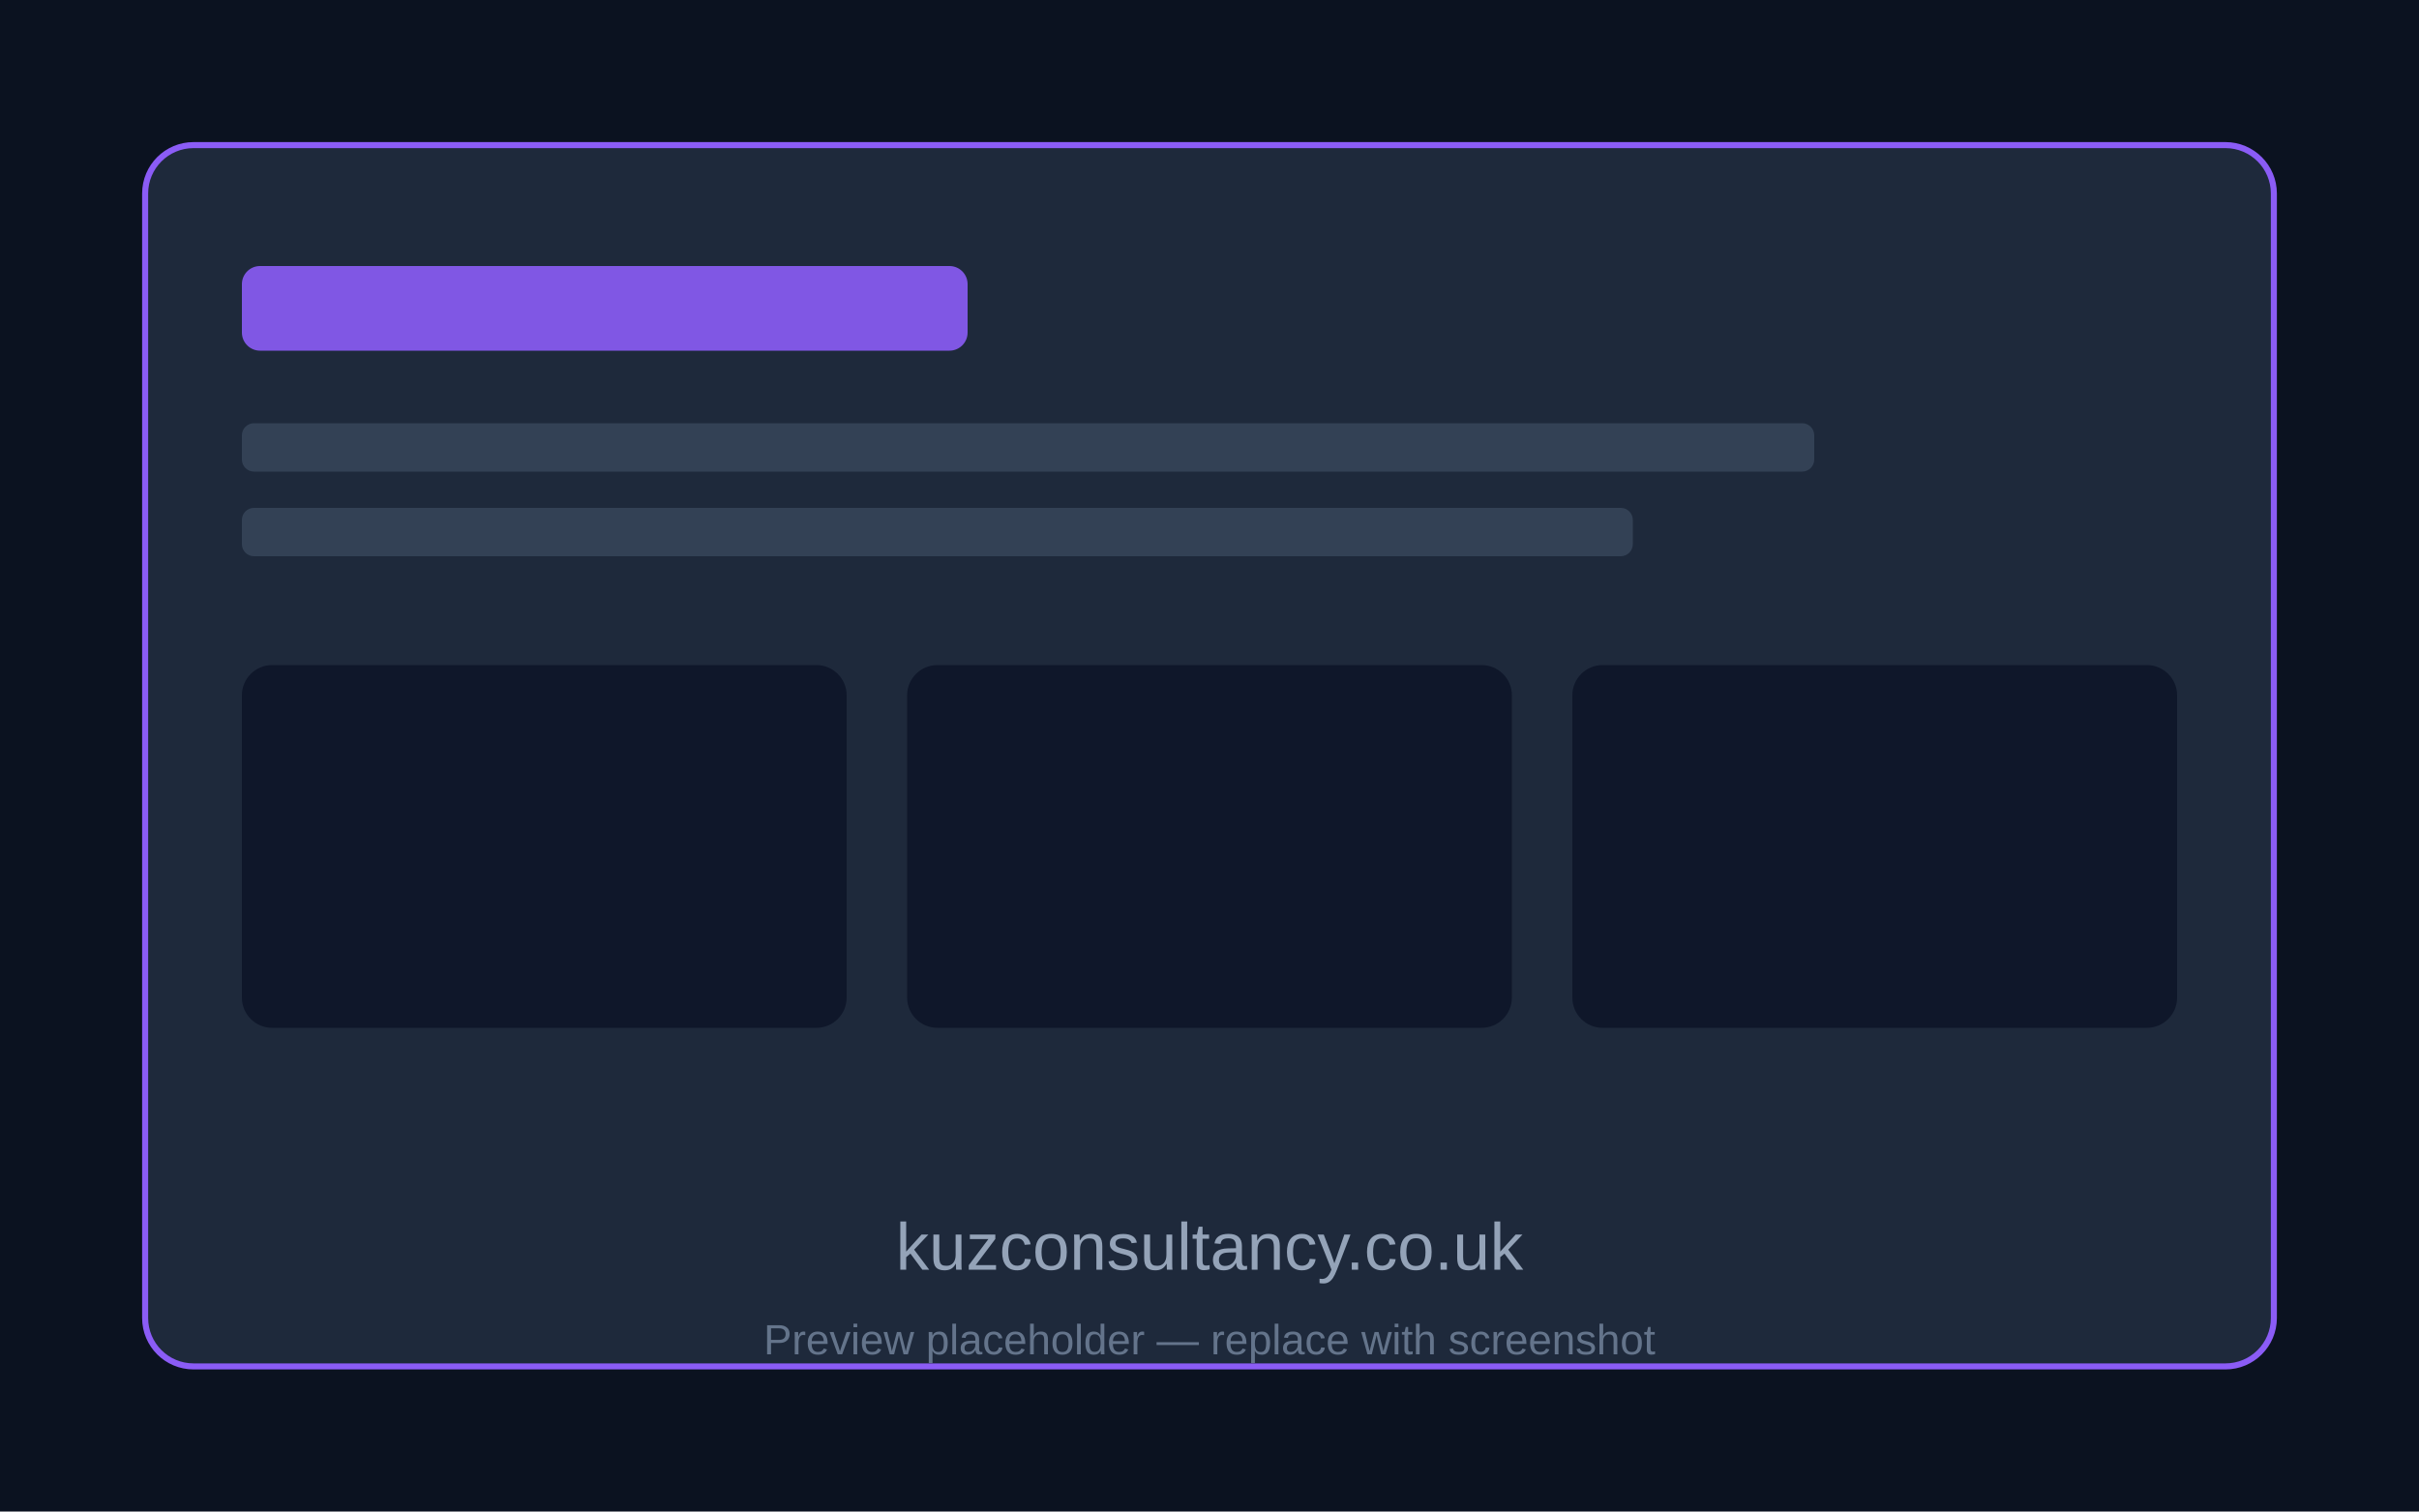
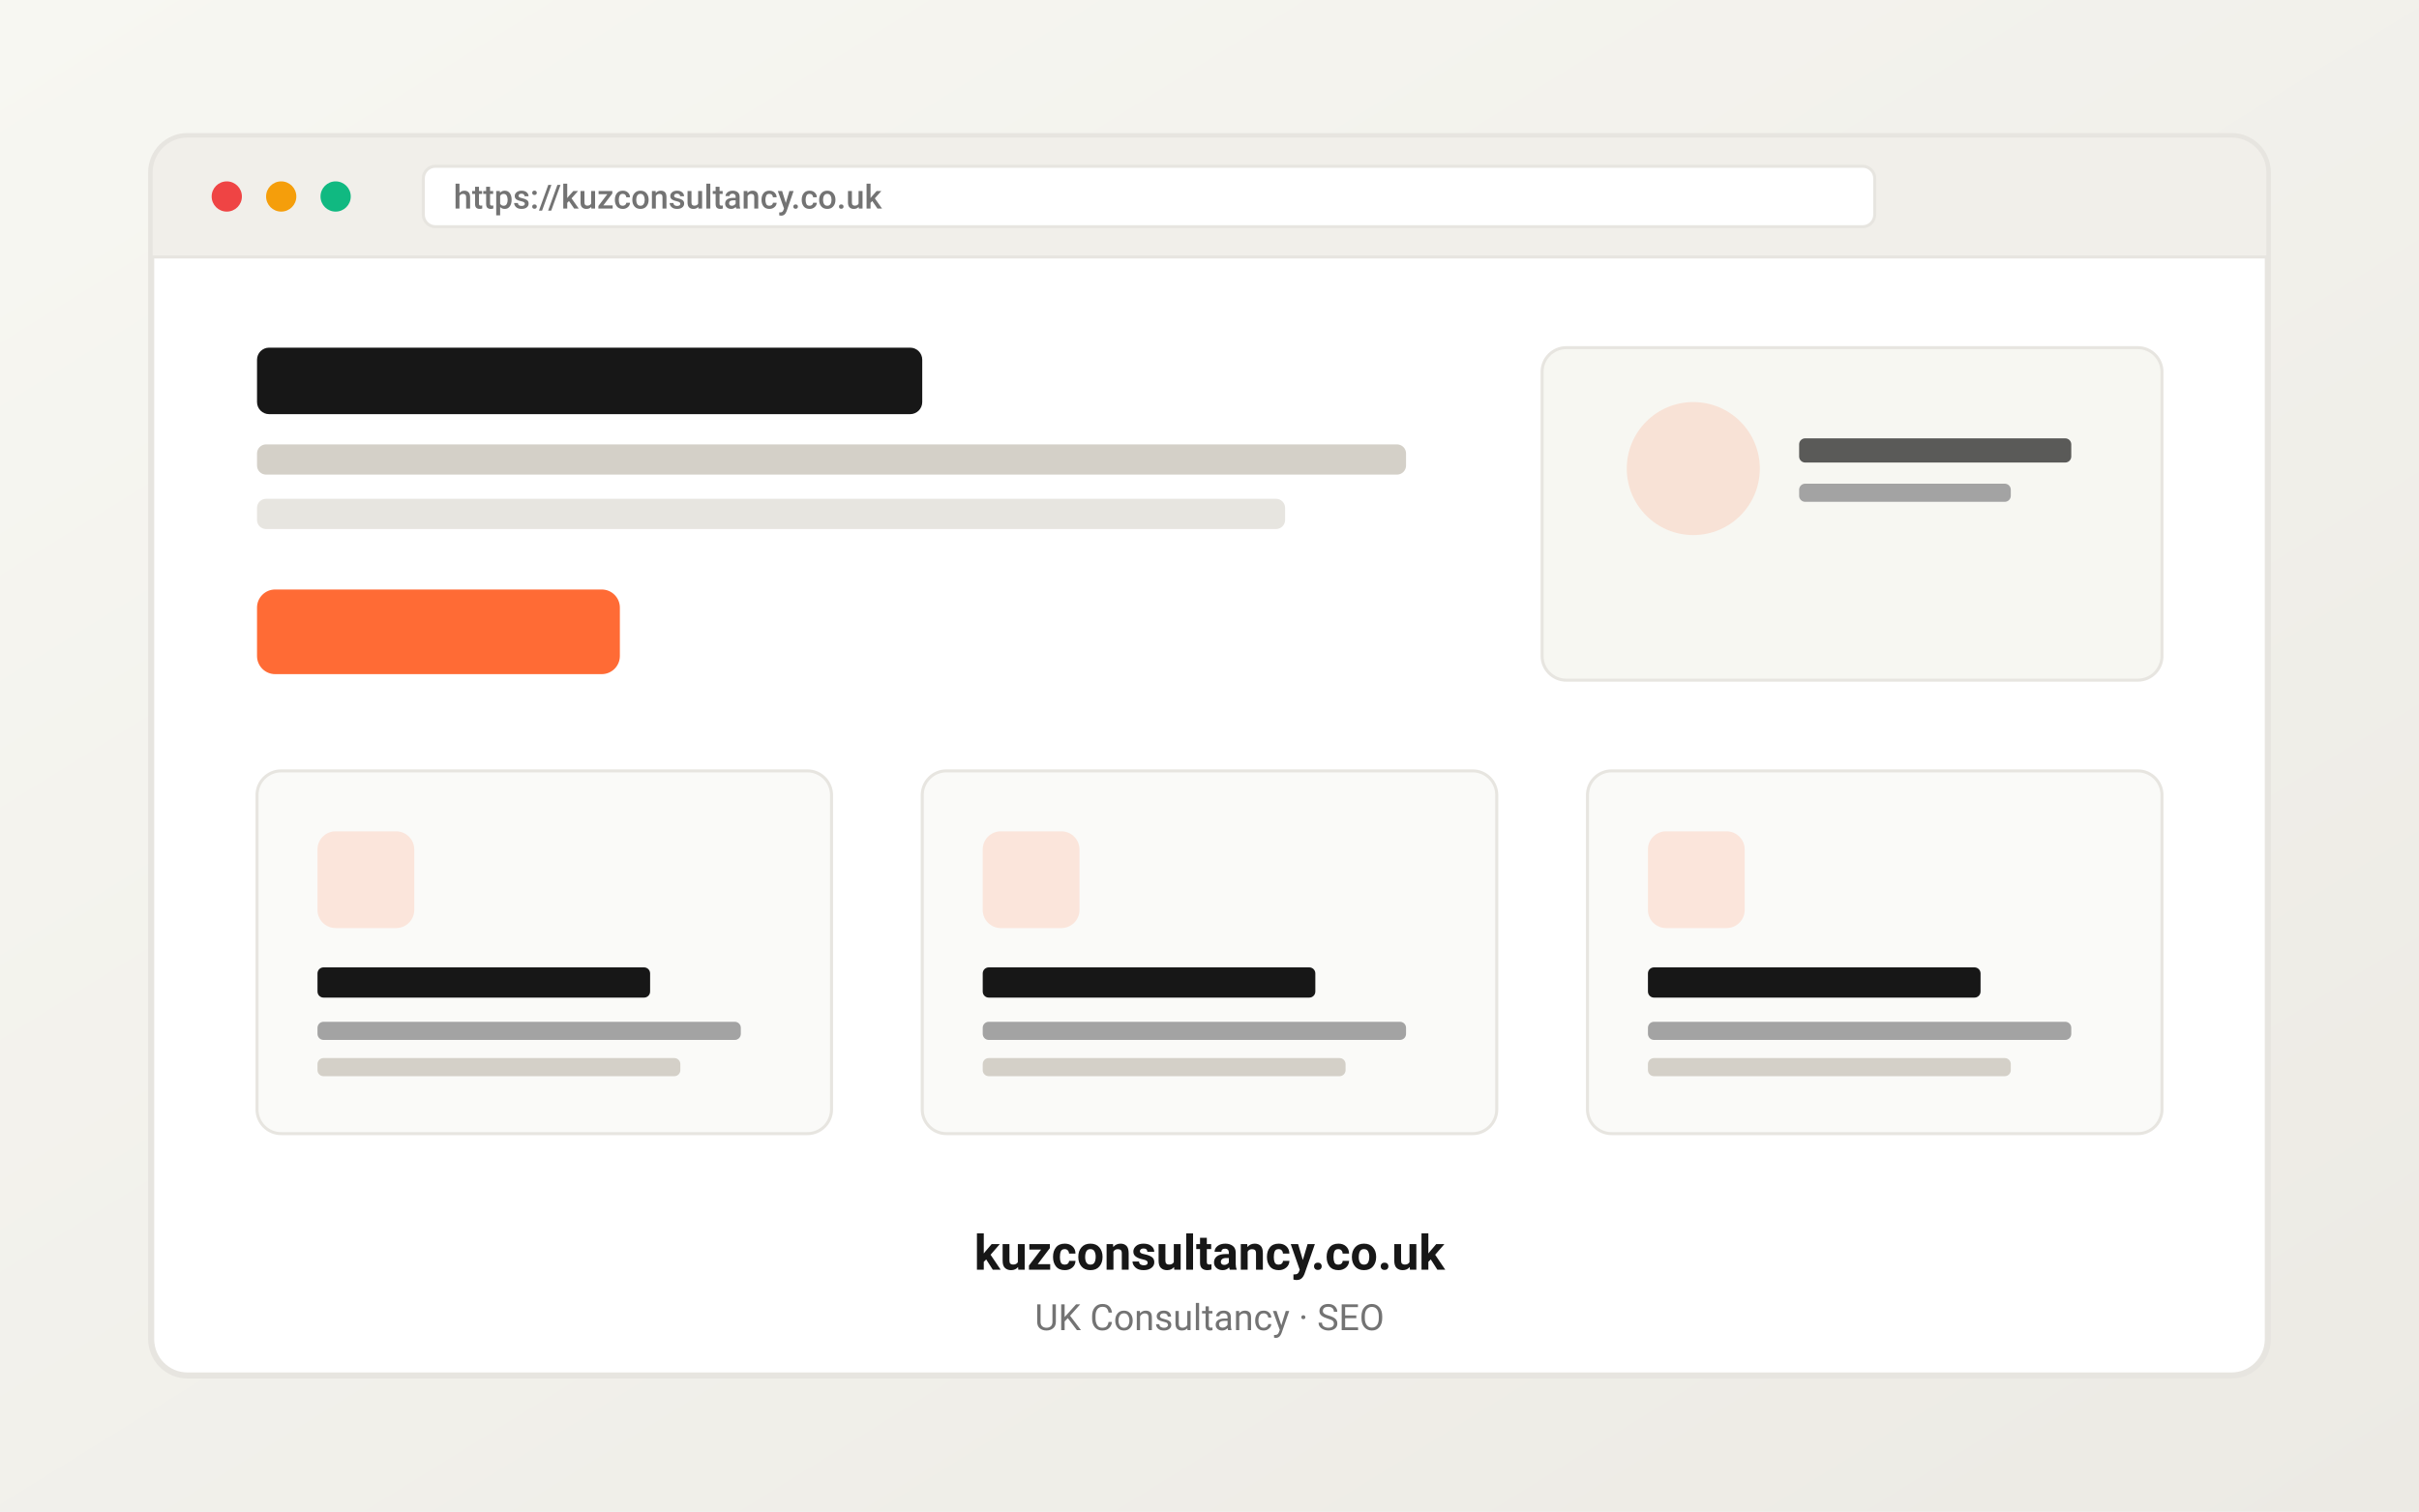
<svg xmlns="http://www.w3.org/2000/svg" width="800" height="500" viewBox="0 0 800 500">
-   <rect width="800" height="500" fill="#0B1220" />
-   <rect x="48" y="48" width="704" height="404" rx="16" fill="#1E293B" stroke="#8B5CF6" stroke-width="2" />
-   <rect x="80" y="88" width="240" height="28" rx="6" fill="#8B5CF6" opacity="0.9" />
-   <rect x="80" y="140" width="520" height="16" rx="4" fill="#334155" />
-   <rect x="80" y="168" width="460" height="16" rx="4" fill="#334155" />
-   <rect x="80" y="220" width="200" height="120" rx="10" fill="#0F172A" />
-   <rect x="300" y="220" width="200" height="120" rx="10" fill="#0F172A" />
-   <rect x="520" y="220" width="200" height="120" rx="10" fill="#0F172A" />
-   <text x="400" y="420" text-anchor="middle" fill="#94A3B8" font-family="Arial,sans-serif" font-size="22">kuzconsultancy.co.uk</text>
-   <text x="400" y="448" text-anchor="middle" fill="#64748B" font-family="Arial,sans-serif" font-size="14">Preview placeholder — replace with screenshot</text>
+   <defs>
+     <linearGradient id="bg-kuzconsultancy" x1="0" y1="0" x2="1" y2="1">
+       <stop offset="0%" stop-color="#F7F7F2" />
+       <stop offset="100%" stop-color="#ECEAE4" />
+     </linearGradient>
+   </defs>
+   <rect width="800" height="500" fill="url(#bg-kuzconsultancy)" />
+   <rect x="50" y="45" width="700" height="410" rx="12" fill="#FFFFFF" stroke="#E7E5E0" stroke-width="2" />
+   <path d="M 50 57 A 12 12 0 0 1 62 45 L 738 45 A 12 12 0 0 1 750 57 L 750 85 L 50 85 Z" fill="#F1EFEA" stroke="#E7E5E0" stroke-width="1" />
+   <circle cx="75" cy="65" r="5" fill="#EF4444" />
+   <circle cx="93" cy="65" r="5" fill="#F59E0B" />
+   <circle cx="111" cy="65" r="5" fill="#10B981" />
+   <rect x="140" y="55" width="480" height="20" rx="4" fill="#FFFFFF" stroke="#E7E5E0" stroke-width="1" />
+   <text x="150" y="69" fill="#737373" font-family="-apple-system,BlinkMacSystemFont,Segoe UI,Roboto,sans-serif" font-size="11" font-weight="500">https://kuzconsultancy.co.uk</text>
+   <rect x="85" y="115" width="220" height="22" rx="4" fill="#171717" />
+   <rect x="85" y="147" width="380" height="10" rx="3" fill="#D4D0C8" />
+   <rect x="85" y="165" width="340" height="10" rx="3" fill="#E7E5E0" />
+   <rect x="85" y="195" width="120" height="28" rx="6" fill="#FF6B35" />
+   <rect x="510" y="115" width="205" height="110" rx="8" fill="#F7F7F2" stroke="#E7E5E0" stroke-width="1" />
+   <circle cx="560" cy="155" r="22" fill="#FF6B35" opacity="0.15" />
+   <rect x="595" y="145" width="90" height="8" rx="2" fill="#171717" opacity="0.7" />
+   <rect x="595" y="160" width="70" height="6" rx="2" fill="#A3A3A3" />
+   <rect x="85" y="255" width="190" height="120" rx="8" fill="#FAFAF8" stroke="#E7E5E0" stroke-width="1" />
+   <rect x="105" y="275" width="32" height="32" rx="6" fill="#FF6B35" opacity="0.15" />
+   <rect x="105" y="320" width="110" height="10" rx="2" fill="#171717" />
+   <rect x="105" y="338" width="140" height="6" rx="2" fill="#A3A3A3" />
+   <rect x="105" y="350" width="120" height="6" rx="2" fill="#D4D0C8" />
+   <rect x="305" y="255" width="190" height="120" rx="8" fill="#FAFAF8" stroke="#E7E5E0" stroke-width="1" />
+   <rect x="325" y="275" width="32" height="32" rx="6" fill="#FF6B35" opacity="0.15" />
+   <rect x="325" y="320" width="110" height="10" rx="2" fill="#171717" />
+   <rect x="325" y="338" width="140" height="6" rx="2" fill="#A3A3A3" />
+   <rect x="325" y="350" width="120" height="6" rx="2" fill="#D4D0C8" />
+   <rect x="525" y="255" width="190" height="120" rx="8" fill="#FAFAF8" stroke="#E7E5E0" stroke-width="1" />
+   <rect x="545" y="275" width="32" height="32" rx="6" fill="#FF6B35" opacity="0.15" />
+   <rect x="545" y="320" width="110" height="10" rx="2" fill="#171717" />
+   <rect x="545" y="338" width="140" height="6" rx="2" fill="#A3A3A3" />
+   <rect x="545" y="350" width="120" height="6" rx="2" fill="#D4D0C8" />
+   <text x="400" y="420" text-anchor="middle" fill="#171717" font-family="-apple-system,BlinkMacSystemFont,Segoe UI,Roboto,sans-serif" font-size="16" font-weight="600">kuzconsultancy.co.uk</text>
+   <text x="400" y="440" text-anchor="middle" fill="#737373" font-family="-apple-system,BlinkMacSystemFont,Segoe UI,Roboto,sans-serif" font-size="12">UK Consultancy · SEO</text>
</svg>
